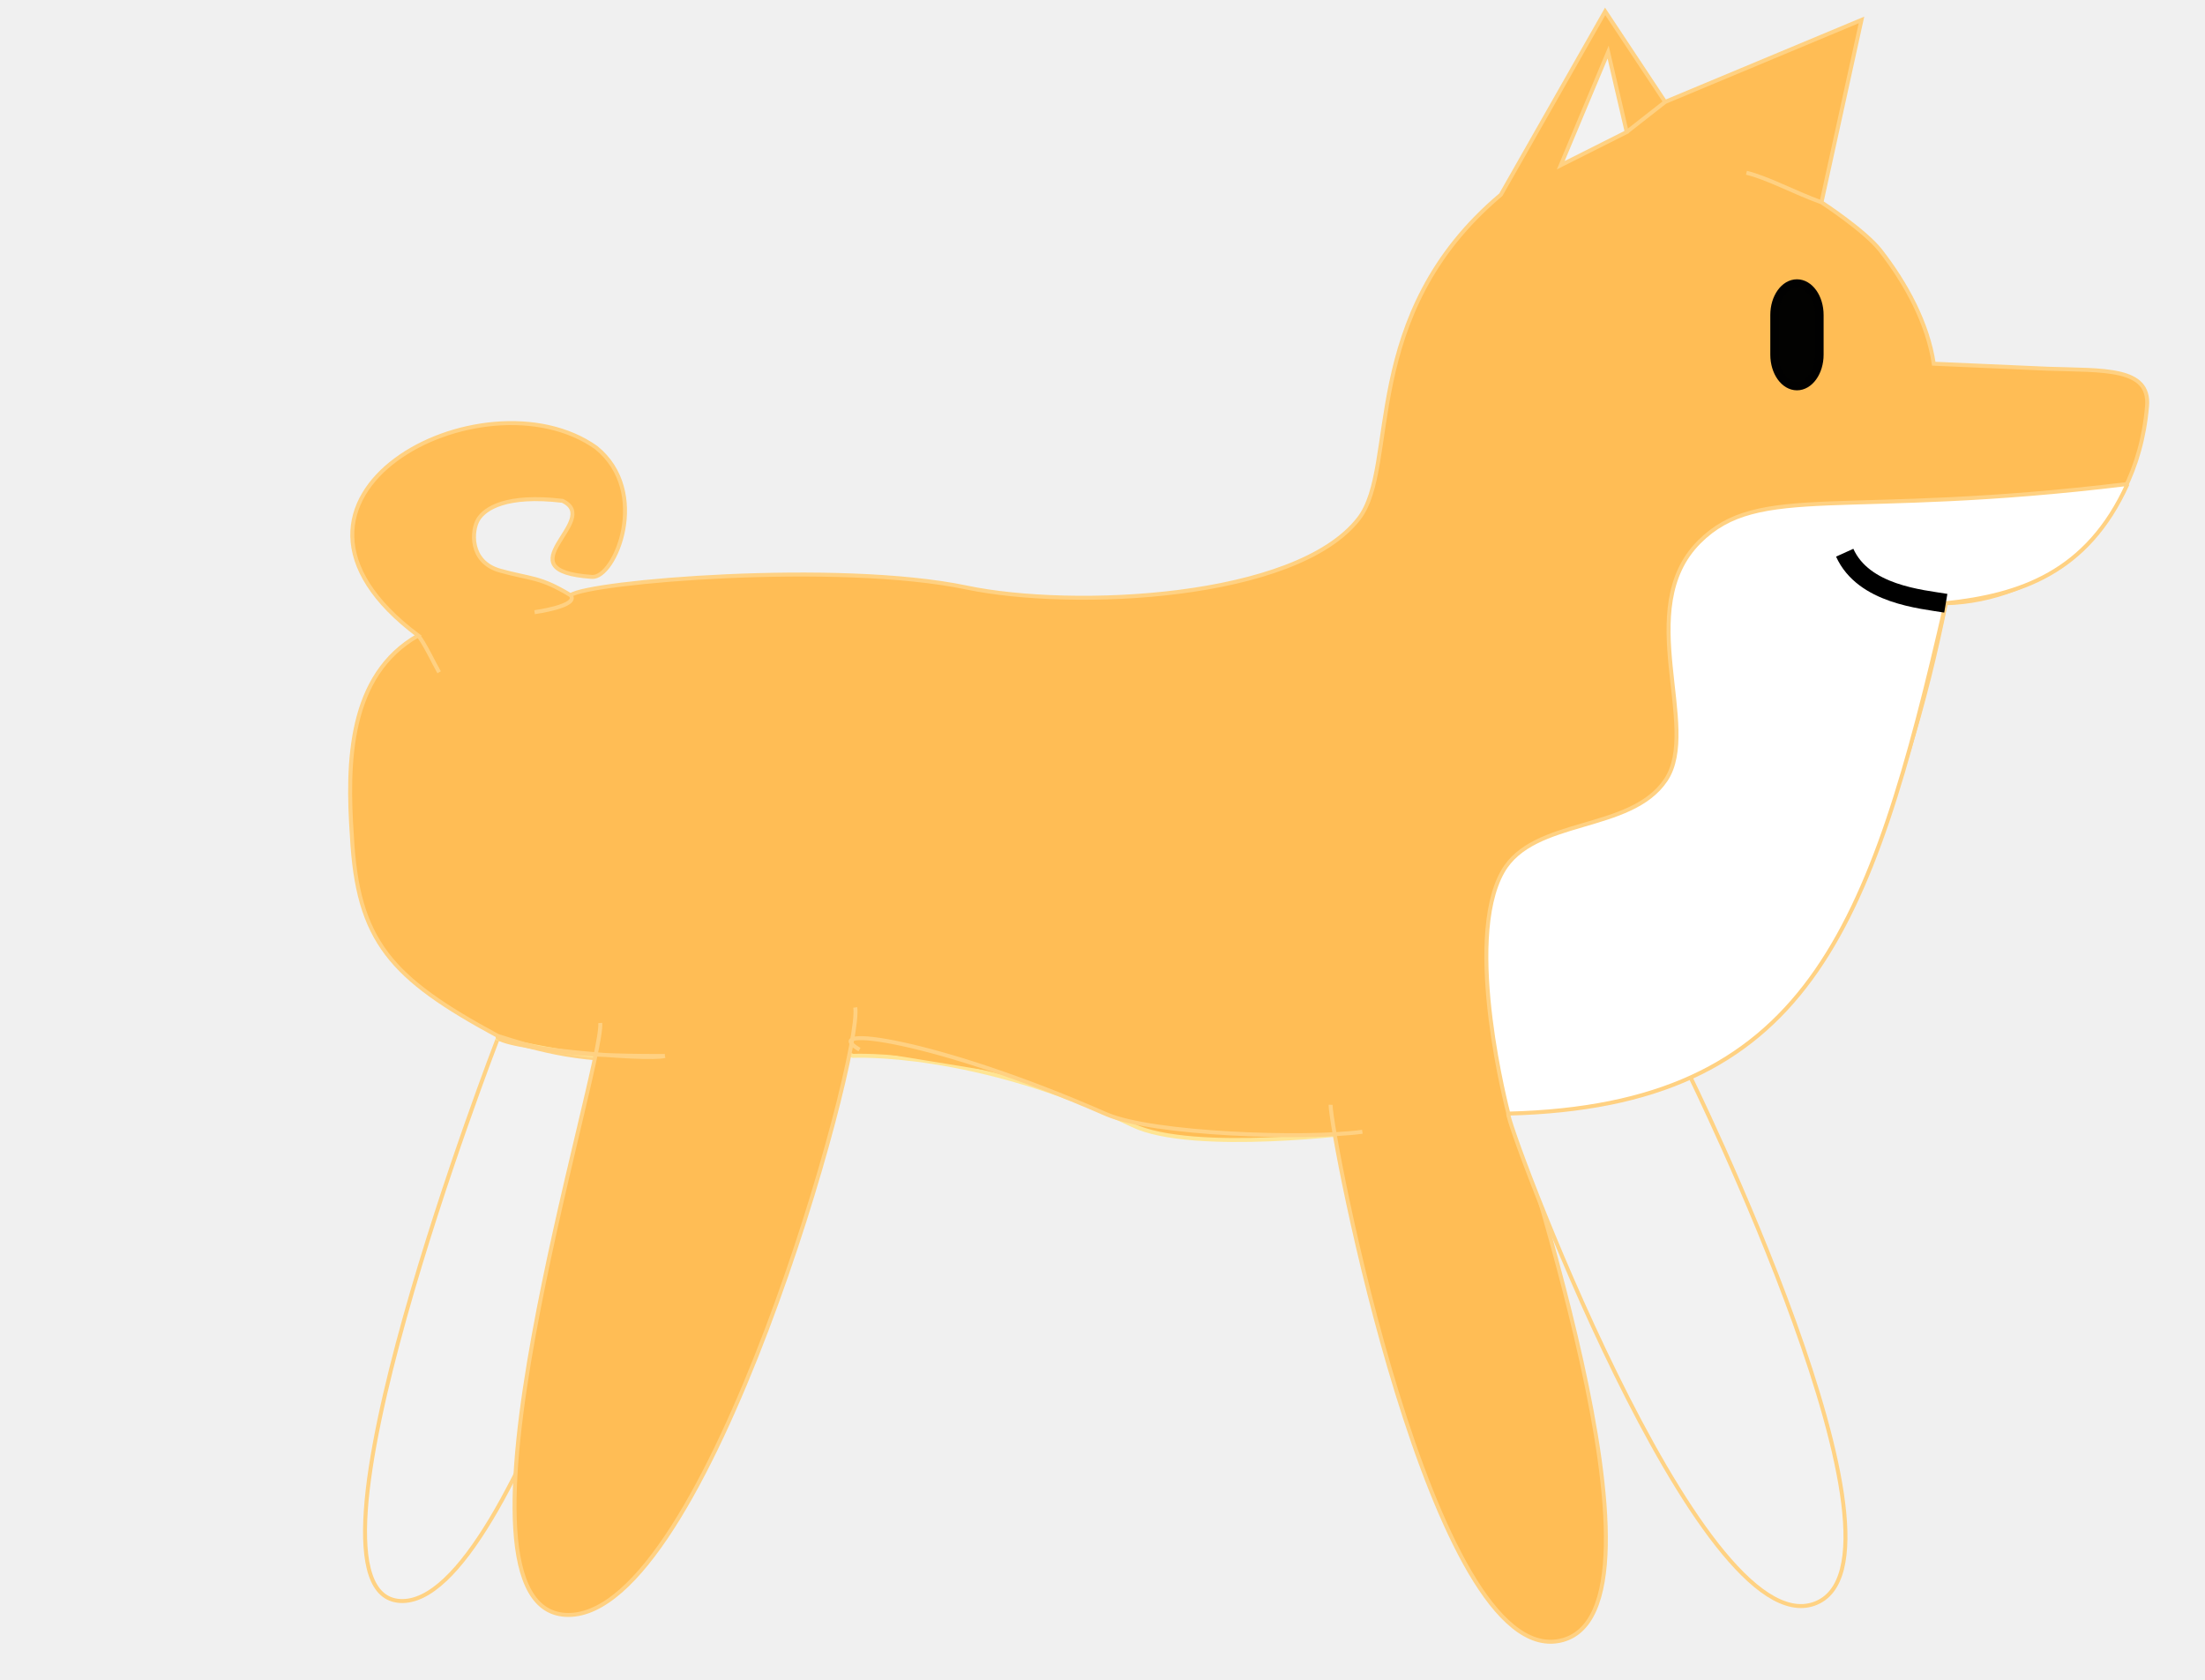
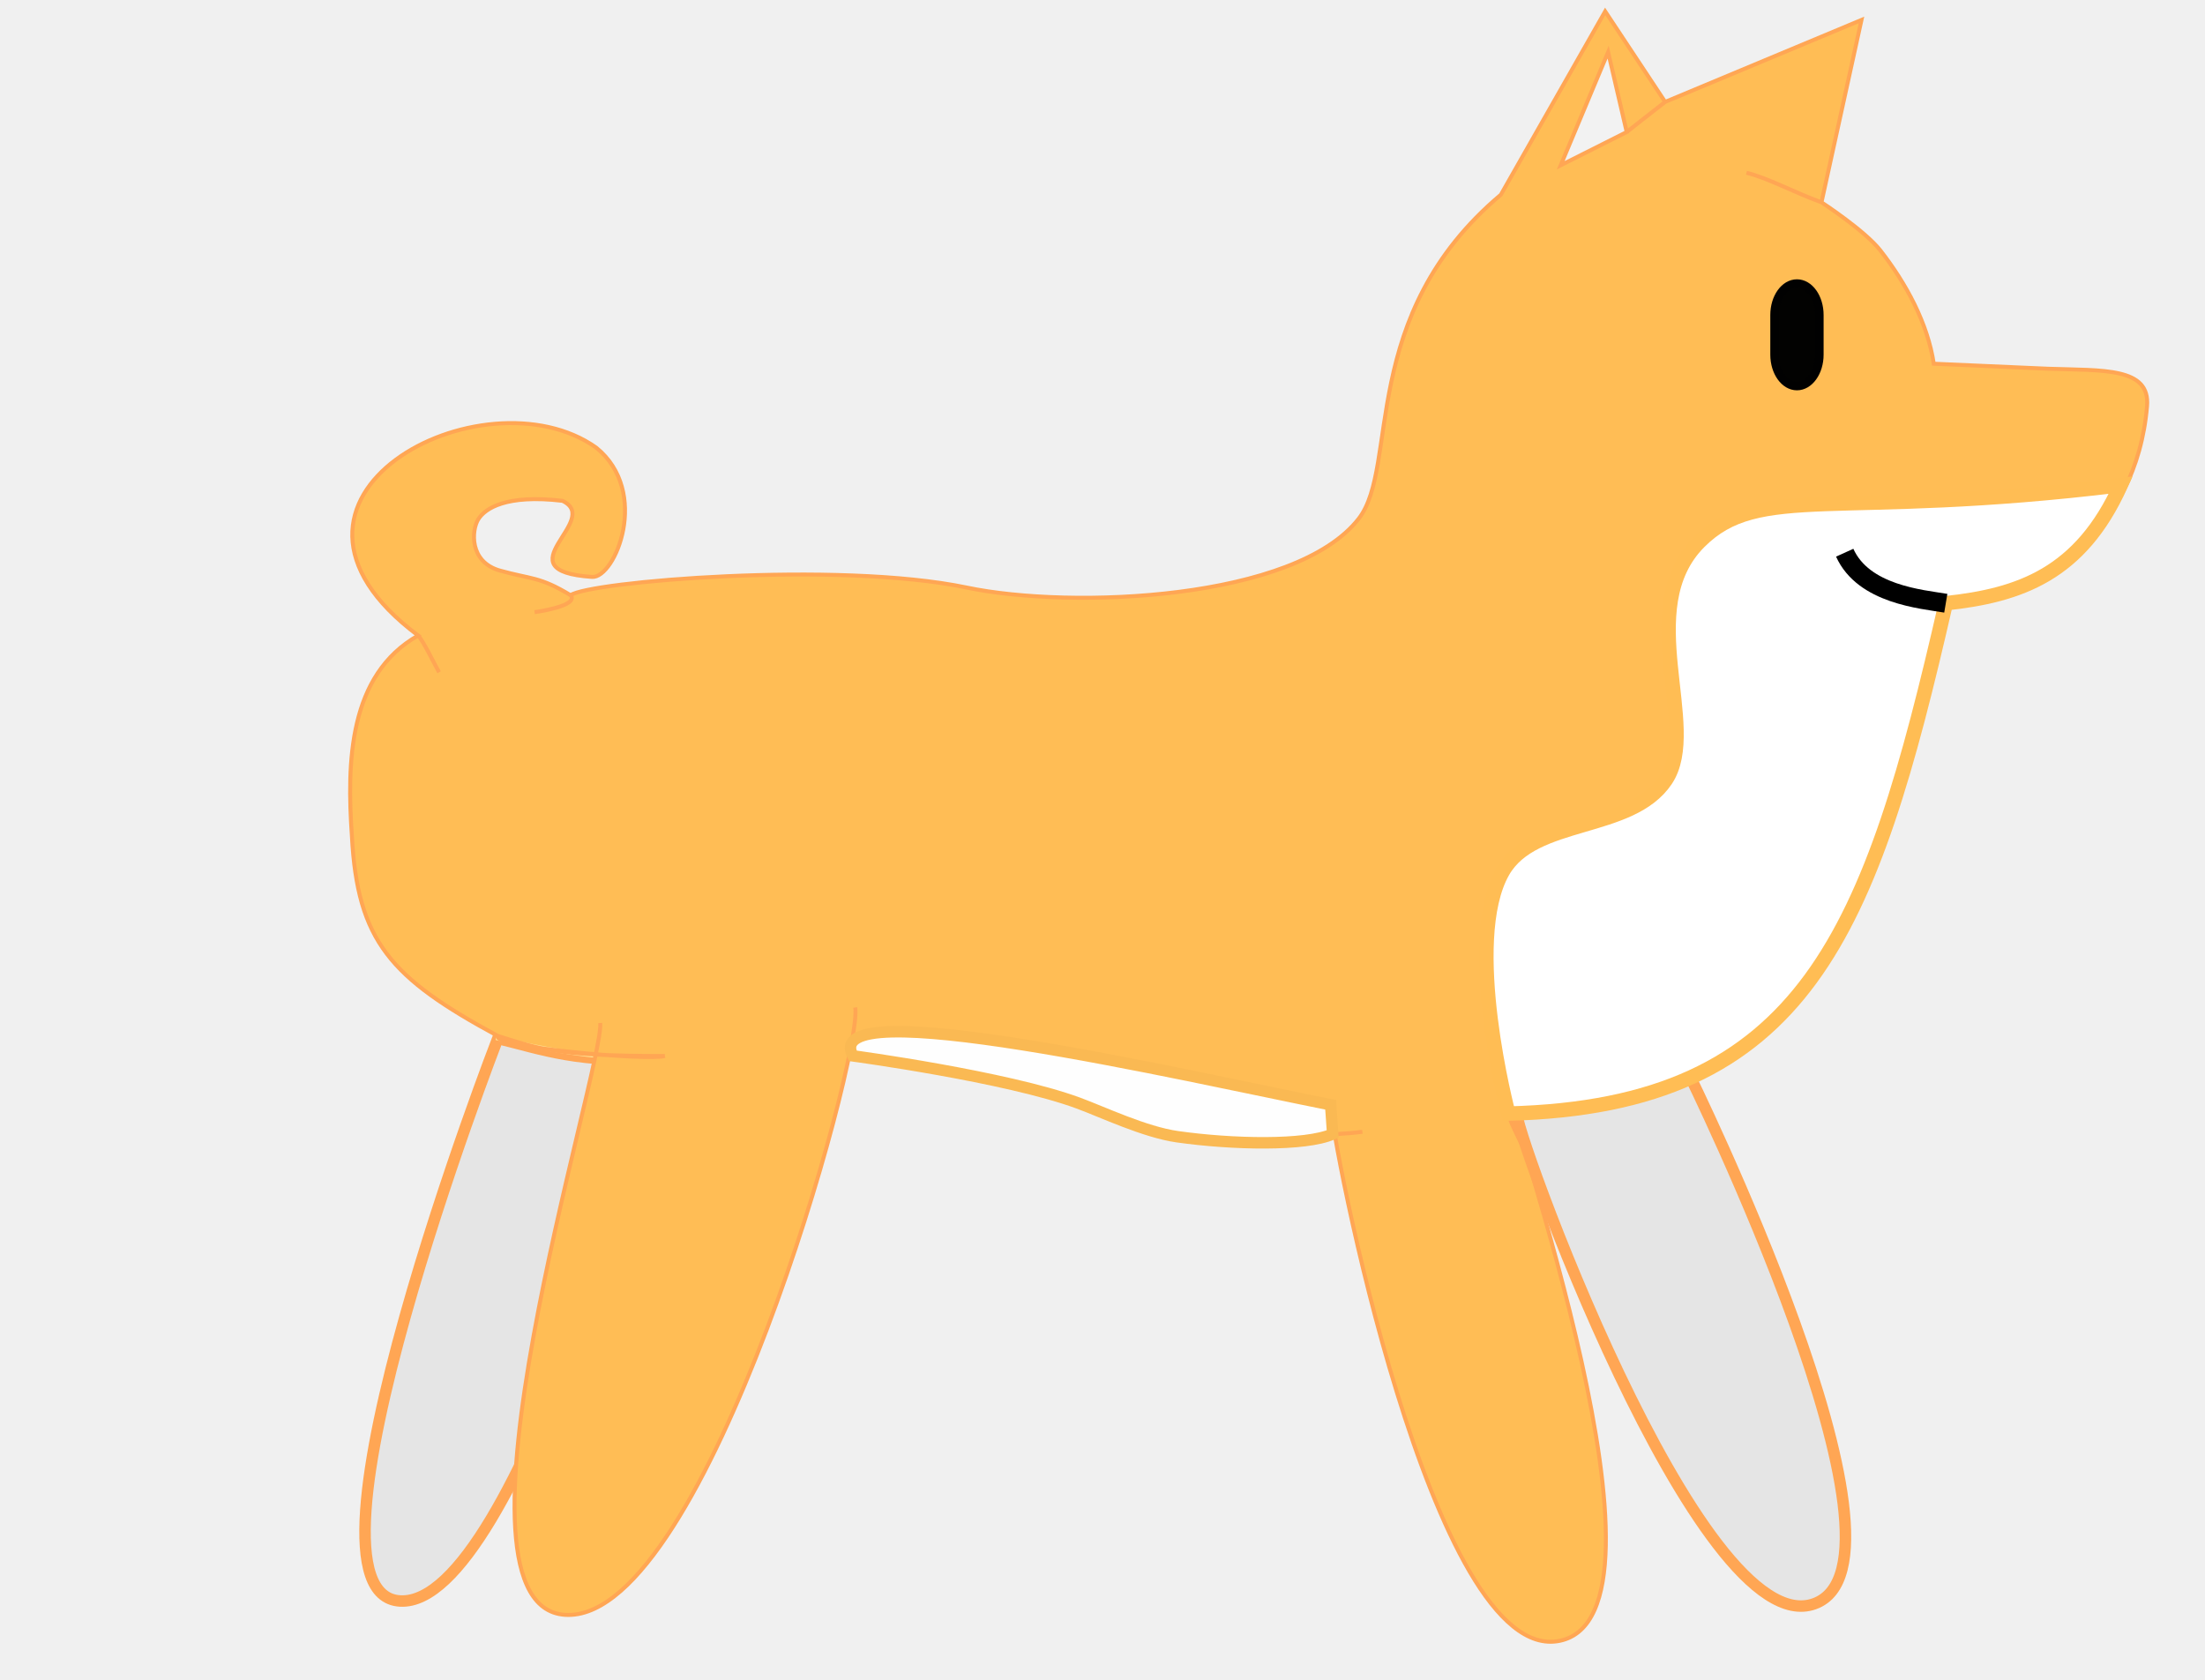
<svg xmlns="http://www.w3.org/2000/svg" width="147mm" height="112mm" viewBox="0 0 147 112" version="1.1" id="svg8">
  <defs id="defs2" />
  <g id="layer1" transform="translate(0,-185)">
    <g id="g844">
-       <path style="fill:#f2f2f2;stroke:#f9f9f9;stroke-width:0.265px;stroke-linecap:butt;stroke-linejoin:miter;stroke-opacity:1;fill-opacity:1" d="m 107.008,187.155 1.826,2.837 1.147,5.327 -6.051,1.841 -2.158,-0.287 1.585,-1.856 z" id="path984" />
-       <path style="fill:#f2f2f2;fill-opacity:1;stroke:#ffd283;stroke-width:0.265px;stroke-linecap:butt;stroke-linejoin:miter;stroke-opacity:1" d="m 33.186,254.241 c 2.973,0.713 5.4,1.692 11.137,1.337 0,0 -9.812,36.609 -17.647,36.168 -7.835,-0.44 6.509,-37.505 6.509,-37.505 z" id="path946" />
+       <path style="fill:#f2f2f2;stroke:#f2f2f2;stroke-width:0.265px;stroke-linecap:butt;stroke-linejoin:miter;stroke-opacity:1;fill-opacity:1" d="m 107.008,187.155 1.826,2.837 1.147,5.327 -6.051,1.841 -2.158,-0.287 1.585,-1.856 z" id="path984" />
+       <path style="fill:#e5e5e5;fill-opacity:1;stroke:#ffa654;stroke-width:0.765;stroke-linecap:butt;stroke-linejoin:miter;stroke-opacity:1;stroke-miterlimit:4;stroke-dasharray:none" d="m 33.186,254.241 c 2.973,0.713 5.4,1.692 11.137,1.337 0,0 -9.812,36.609 -17.647,36.168 -7.835,-0.44 6.509,-37.505 6.509,-37.505 z" id="path946" />
      <g transform="translate(-10.0697,120.7709)" id="g4762">
        <path style="fill:#ffe593;fill-opacity:1;stroke:#ffe594;stroke-width:0.265px;stroke-linecap:butt;stroke-linejoin:miter;stroke-opacity:1" d="m 129.622,96.011 4.926,1.358 -0.142,2.102 -5.044,-2.126 z" id="path4712" />
        <g id="g977">
          <path id="path4710" d="m 100.147,128.7 c 1.771,-0.033 6.548,2.172 6.548,2.172 l 2.298,7.015 -7.417,1.804 h -0.681 c 0,0 -11.294,1.49 -15.319,-0.438 -10.541,-5.049 -18.647,-4.624 -18.647,-4.624 -11.864,-5.273 -4.737,3.223 -23.673,-1.158 l 2.453,-28.253 0.869,-0.902 4.202,0.958 14.162,0.006 9.757,4.973 7.028,3 4.276,2.799 z" style="fill:#ffbd55;fill-opacity:1;stroke:#ffe594;stroke-width:0.265px;stroke-linecap:butt;stroke-linejoin:miter;stroke-opacity:1" />
-           <path d="m 131.503,77.719 c -1.852,-0.672 -3.616,-1.64 -5.003,-1.97 m -15.872,62.729 c 0.257,2.093 17.826,31.675 19.945,30.444 1.92,-1.116 -7.961,-33.296 -7.961,-33.296 l -0.033,0.033 v 0 m -79.322,-2.36 c 2.607,0.816 3.872,1.357 11.137,1.337 v 0 M 121.081,71.024 c -0.905,0.699 -2.563,2.008 -2.563,2.008 M 45.708,105.046 c 0,0 3.002,-0.408 2.402,-1.13 1.166,-0.893 17.779,-2.314 26.416,-0.51 7.013,1.465 21.944,0.835 26.137,-4.61 2.697,-3.501 -0.098,-13.536 9.462,-21.583 l 6.956,-12.225 3.999,6.036 13.089,-5.466 -2.667,12.161 c 0,0 2.886,1.878 3.927,3.211 1.712,2.193 3.155,4.854 3.558,7.55 l 7.617,0.334 c 3.656,0.127 6.826,-0.115 6.602,2.501 -0.718,8.377 -7.214,12.977 -13.417,13.135 -2.577,12.938 -8.355,29.183 -17.575,31.384 -3.891,0.929 -10.711,2.149 -11.588,2.643 m -0.299,-2.456 c 0.282,2.266 12.282,35.817 3.733,37.607 -8.549,1.79 -15.321,-34.014 -15.283,-35.737 m 2.117,1.799 c -3.761,0.517 -14.014,0.169 -17.085,-1.178 -11.542,-5.061 -19.287,-5.973 -16.439,-4.3 m -0.283,-2.811 c 0.487,3.319 -9.87,40.513 -19.128,40.505 -9.258,-0.008 2.36,-36.401 2.129,-39.469 m 4.305,2.199 c -1.097,0.337 -11.595,-0.588 -11.137,-1.337 -7.143,-3.861 -9.357,-6.311 -9.727,-13.331 -0.342,-4.909 -0.222,-10.734 4.416,-13.366 -12.294,-9.206 4.357,-17.866 11.871,-12.527 3.648,2.958 1.258,8.725 -0.278,8.62 -6.134,-0.42 0.751,-3.785 -1.971,-5.073 -3.748,-0.443 -5.16,0.506 -5.612,1.229 -0.452,0.723 -0.621,2.843 1.449,3.424 2.07,0.581 2.63,0.38 4.706,1.641 m -10.166,2.686 c 0.394,0.439 1.064,1.871 1.401,2.451 m 77.933,-41.35 -3.159,7.542 4.399,-2.212 z" style="fill:#ffbd55;fill-opacity:1;stroke:#ffd182;stroke-width:0.265px;stroke-linecap:butt;stroke-linejoin:miter;stroke-opacity:1" id="path4720" />
+           <path d="m 131.503,77.719 c -1.852,-0.672 -3.616,-1.64 -5.003,-1.97 m -15.872,62.729 c 0.257,2.093 17.826,31.675 19.945,30.444 1.92,-1.116 -7.961,-33.296 -7.961,-33.296 l -0.033,0.033 v 0 m -79.322,-2.36 c 2.607,0.816 3.872,1.357 11.137,1.337 v 0 M 121.081,71.024 c -0.905,0.699 -2.563,2.008 -2.563,2.008 M 45.708,105.046 c 0,0 3.002,-0.408 2.402,-1.13 1.166,-0.893 17.779,-2.314 26.416,-0.51 7.013,1.465 21.944,0.835 26.137,-4.61 2.697,-3.501 -0.098,-13.536 9.462,-21.583 l 6.956,-12.225 3.999,6.036 13.089,-5.466 -2.667,12.161 c 0,0 2.886,1.878 3.927,3.211 1.712,2.193 3.155,4.854 3.558,7.55 l 7.617,0.334 c 3.656,0.127 6.826,-0.115 6.602,2.501 -0.718,8.377 -7.214,12.977 -13.417,13.135 -2.577,12.938 -8.355,29.183 -17.575,31.384 -3.891,0.929 -10.711,2.149 -11.588,2.643 m -0.299,-2.456 c 0.282,2.266 12.282,35.817 3.733,37.607 -8.549,1.79 -15.321,-34.014 -15.283,-35.737 m 2.117,1.799 c -3.761,0.517 -14.014,0.169 -17.085,-1.178 -11.542,-5.061 -19.287,-5.973 -16.439,-4.3 m -0.283,-2.811 c 0.487,3.319 -9.87,40.513 -19.128,40.505 -9.258,-0.008 2.36,-36.401 2.129,-39.469 m 4.305,2.199 c -1.097,0.337 -11.595,-0.588 -11.137,-1.337 -7.143,-3.861 -9.357,-6.311 -9.727,-13.331 -0.342,-4.909 -0.222,-10.734 4.416,-13.366 -12.294,-9.206 4.357,-17.866 11.871,-12.527 3.648,2.958 1.258,8.725 -0.278,8.62 -6.134,-0.42 0.751,-3.785 -1.971,-5.073 -3.748,-0.443 -5.16,0.506 -5.612,1.229 -0.452,0.723 -0.621,2.843 1.449,3.424 2.07,0.581 2.63,0.38 4.706,1.641 m -10.166,2.686 c 0.394,0.439 1.064,1.871 1.401,2.451 m 77.933,-41.35 -3.159,7.542 4.399,-2.212 z" style="fill:#ffbd55;fill-opacity:1;stroke:#ffa654;stroke-width:0.265px;stroke-linecap:butt;stroke-linejoin:miter;stroke-opacity:1" id="path4720" />
        </g>
        <rect style="fill:#020201;fill-opacity:1;stroke:#010101;stroke-width:0.565;stroke-miterlimit:4;stroke-dasharray:none;stroke-opacity:1" id="rect4716" width="2.989" height="6.837" x="128.372" y="83.134" ry="2.096" />
      </g>
-       <path style="fill:#f2f2f2;fill-opacity:1;stroke:#ffd283;stroke-width:0.265px;stroke-linecap:butt;stroke-linejoin:miter;stroke-opacity:1" d="m 100.558,259.249 11.95,-2.819 c 0,0 16.14,32.732 8.444,35.501 -7.695,2.769 -20.786,-32.683 -20.395,-32.683 z" id="path944" />
-       <path style="fill:#ffffff;fill-opacity:1;stroke:#ffd182;stroke-width:0.265px;stroke-linecap:butt;stroke-linejoin:miter;stroke-opacity:1" d="m 141.835,217.27 c -18.968,2.318 -24.544,-0.153 -28.552,3.863 -4.455,4.464 0.119,12.368 -2.233,15.875 -2.352,3.507 -8.808,2.489 -10.865,6.097 -2.666,4.676 0.373,16.144 0.373,16.144 19.869,-0.5 24.151,-12.112 29.162,-34.028 4.914,-0.524 9.432,-2.009 12.114,-7.951 z" id="path927" />
+       <path style="fill:#fefefe;fill-opacity:1;stroke:#fab953;stroke-width:0.765;stroke-linecap:butt;stroke-linejoin:miter;stroke-opacity:1;stroke-miterlimit:4;stroke-dasharray:none" d="m 88.708,258.663 c -6.75e-4,0.023 0.098,1.248 0.138,1.949 -1.806,0.803 -6.696,0.697 -10.35,0.18 -2.179,-0.308 -4.981,-1.644 -6.604,-2.243 -4.804,-1.771 -15.034,-3.15 -15.034,-3.15 -2.336,-4.352 21.932,1.287 31.85,3.263 z" id="path953" />
+       <path style="fill:#e5e5e5;fill-opacity:1;stroke:#ffa654;stroke-width:0.765;stroke-linecap:butt;stroke-linejoin:miter;stroke-miterlimit:4;stroke-dasharray:none;stroke-opacity:1" d="m 101.146,259.234 11.362,-2.803 c 0,0 16.14,32.732 8.444,35.501 -7.695,2.769 -20.395,-32.683 -19.806,-32.698 z" id="path944" />
+       <path style="fill:#ffffff;fill-opacity:1;stroke:#ffbd54;stroke-width:0.965;stroke-linecap:butt;stroke-linejoin:miter;stroke-miterlimit:4;stroke-dasharray:none;stroke-opacity:1" d="m 141.382,217.345 c -18.968,2.318 -24.091,-0.228 -28.099,3.788 -4.455,4.464 0.119,12.368 -2.233,15.875 -2.352,3.507 -8.808,2.489 -10.865,6.097 -2.666,4.676 0.373,16.144 0.373,16.144 19.869,-0.5 24.151,-12.112 29.162,-34.028 4.914,-0.524 8.979,-1.933 11.662,-7.876 z" id="path927" />
      <path id="path828" d="m 122.98,221.852 c 1.261,2.783 5.095,3.093 6.74,3.369" style="fill:none;stroke:#000000;stroke-width:1.265;stroke-linecap:butt;stroke-linejoin:miter;stroke-miterlimit:4;stroke-dasharray:none;stroke-opacity:1" />
    </g>
  </g>
</svg>
